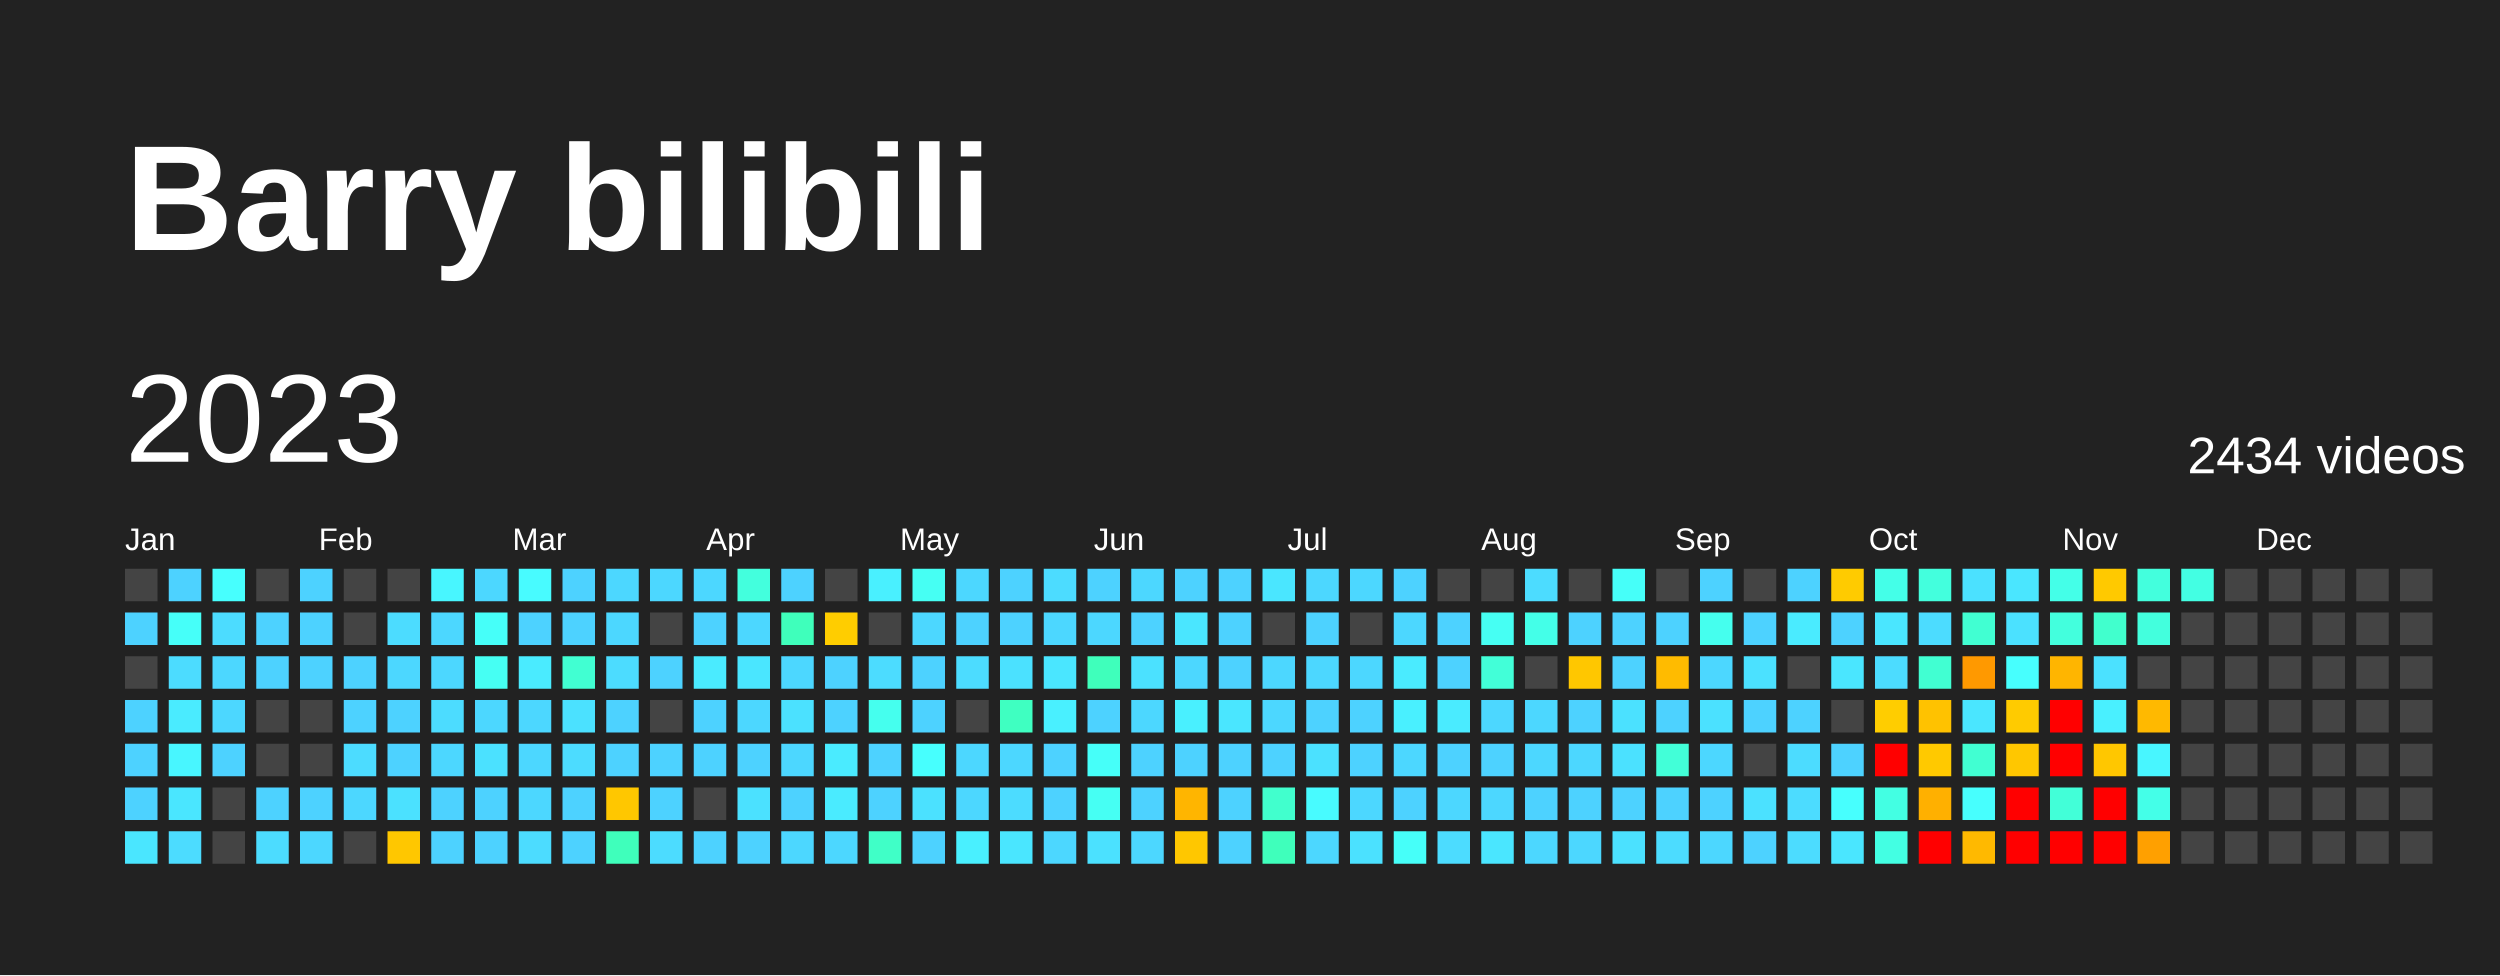
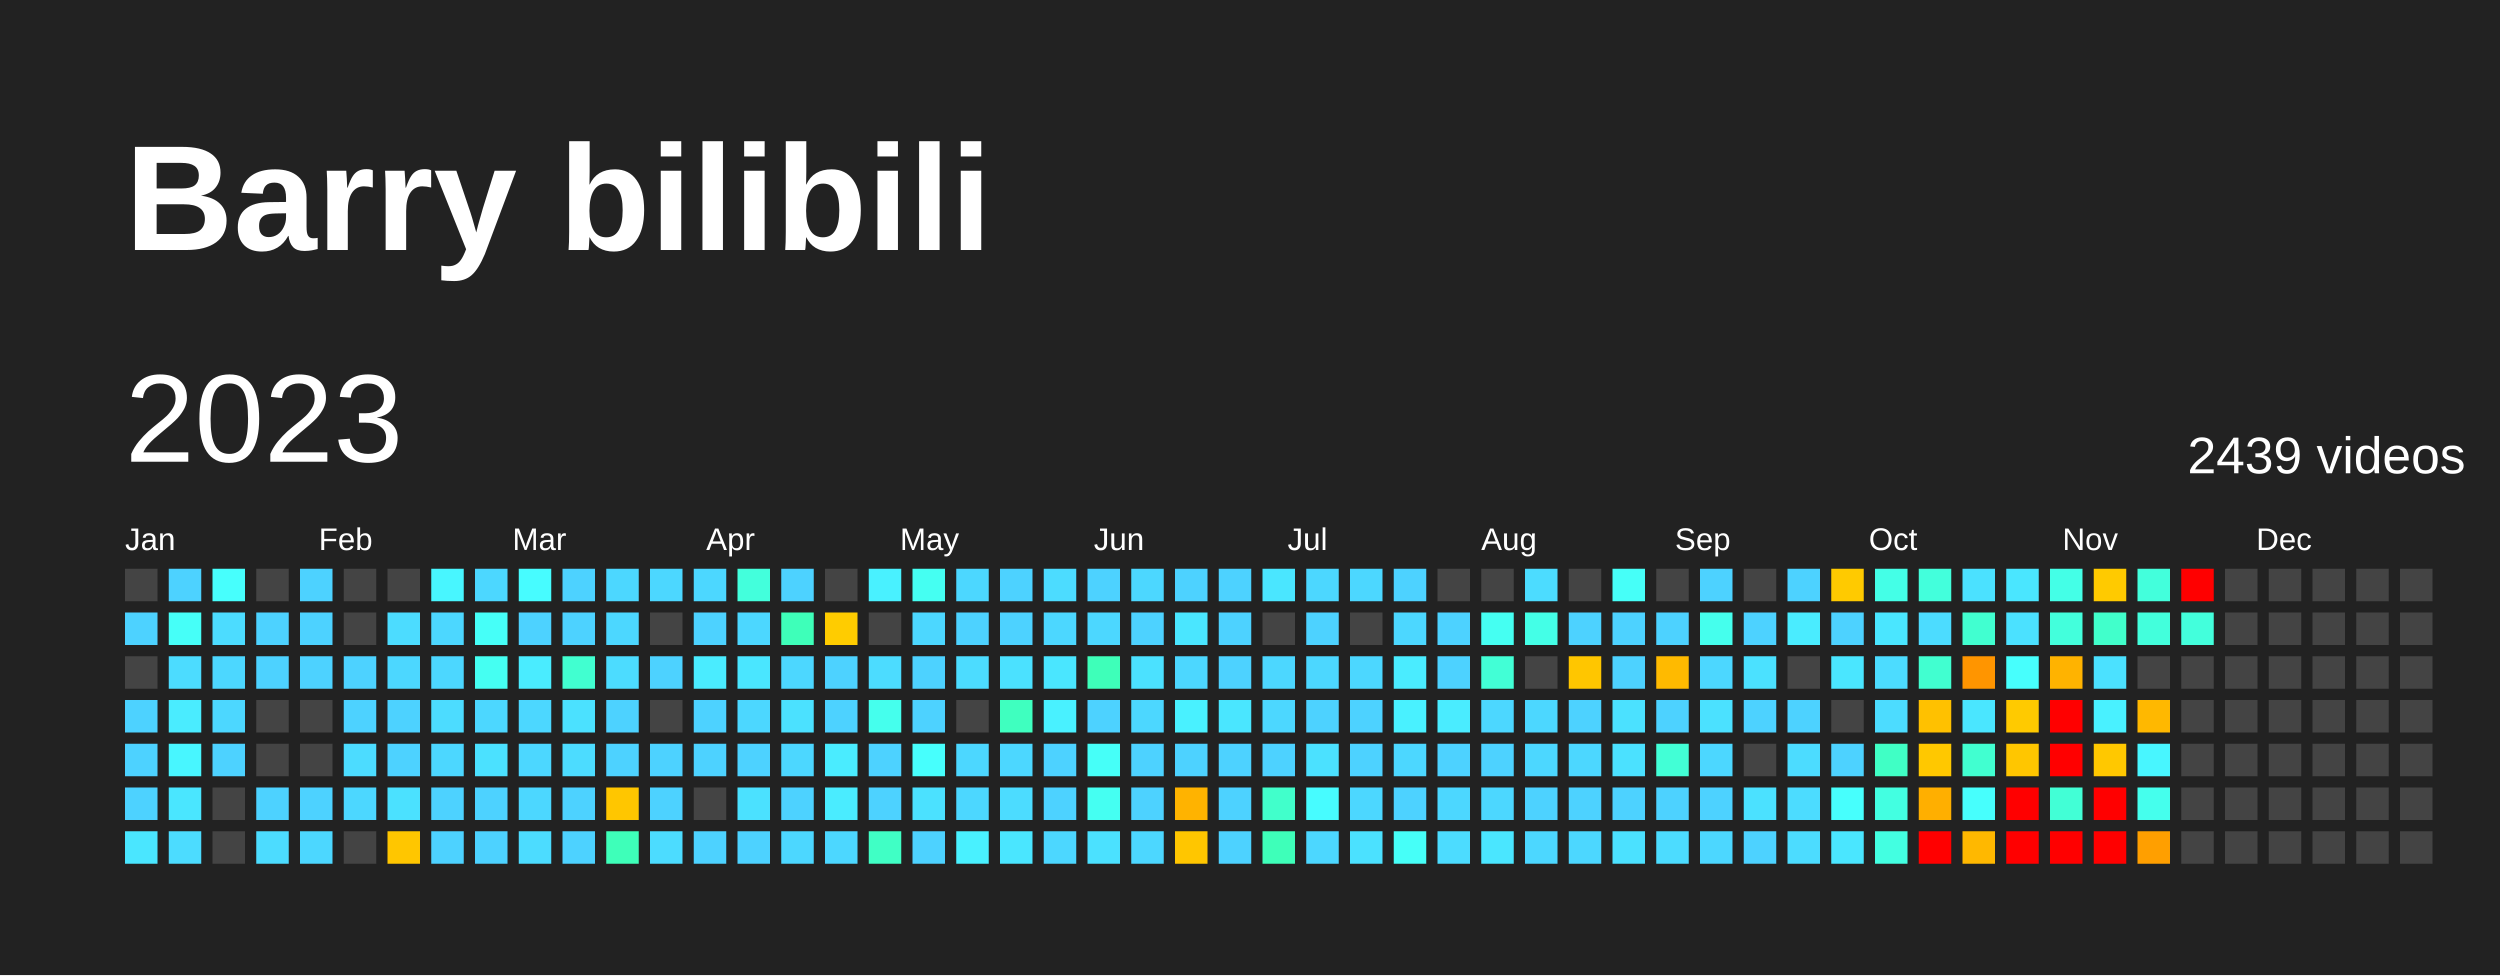
<svg xmlns="http://www.w3.org/2000/svg" baseProfile="full" height="78mm" version="1.1" viewBox="0,0,200,78" width="200mm">
  <defs />
  <rect fill="#222222" height="78" width="200" x="0" y="0" />
  <text fill="#FFFFFF" style="font-size:12px; font-family:Arial; font-weight:bold;" x="10" y="20">Barry bilibili</text>
  <text dominant-baseline="hanging" fill="#FFFFFF" style="font-size:10.0px; font-family:Arial;" x="10" y="30">2023</text>
-   <text dominant-baseline="hanging" fill="#FFFFFF" style="font-size:4.125px; font-family:Arial;" x="175" y="35">2434 videos</text>
+   <text dominant-baseline="hanging" fill="#FFFFFF" style="font-size:4.125px; font-family:Arial;" x="175" y="35">2439 videos</text>
  <text fill="#FFFFFF" style="font-size:2.5px; font-family:Arial" x="10.0" y="44">Jan</text>
  <text fill="#FFFFFF" style="font-size:2.5px; font-family:Arial" x="25.5" y="44">Feb</text>
  <text fill="#FFFFFF" style="font-size:2.5px; font-family:Arial" x="41.0" y="44">Mar</text>
  <text fill="#FFFFFF" style="font-size:2.5px; font-family:Arial" x="56.5" y="44">Apr</text>
  <text fill="#FFFFFF" style="font-size:2.5px; font-family:Arial" x="72.0" y="44">May</text>
  <text fill="#FFFFFF" style="font-size:2.5px; font-family:Arial" x="87.5" y="44">Jun</text>
  <text fill="#FFFFFF" style="font-size:2.5px; font-family:Arial" x="103.0" y="44">Jul</text>
  <text fill="#FFFFFF" style="font-size:2.5px; font-family:Arial" x="118.5" y="44">Aug</text>
  <text fill="#FFFFFF" style="font-size:2.5px; font-family:Arial" x="134.0" y="44">Sep</text>
  <text fill="#FFFFFF" style="font-size:2.5px; font-family:Arial" x="149.5" y="44">Oct</text>
  <text fill="#FFFFFF" style="font-size:2.5px; font-family:Arial" x="165.0" y="44">Nov</text>
  <text fill="#FFFFFF" style="font-size:2.5px; font-family:Arial" x="180.5" y="44">Dec</text>
  <rect fill="#444444" height="2.6" width="2.6" x="10.0" y="45.5" />
  <rect fill="#4dd2ff" height="2.6" width="2.6" x="10.0" y="49.0" />
  <rect fill="#444444" height="2.6" width="2.6" x="10.0" y="52.5" />
  <rect fill="#4dd2ff" height="2.6" width="2.6" x="10.0" y="56.0" />
  <rect fill="#4dd2ff" height="2.6" width="2.6" x="10.0" y="59.5" />
  <rect fill="#4dd2ff" height="2.6" width="2.6" x="10.0" y="63.0" />
  <rect fill="#4ae6ff" height="2.6" width="2.6" x="10.0" y="66.5" />
  <rect fill="#4dd2ff" height="2.6" width="2.6" x="13.5" y="45.5" />
-   <rect fill="#46fff9" height="2.6" width="2.6" x="13.5" y="49.0" />
+   <rect fill="#46fff8" height="2.6" width="2.6" x="13.5" y="49.0" />
  <rect fill="#4cdcff" height="2.6" width="2.6" x="13.5" y="52.5" />
-   <rect fill="#4aebff" height="2.6" width="2.6" x="13.5" y="56.0" />
+   <rect fill="#4aecff" height="2.6" width="2.6" x="13.5" y="56.0" />
  <rect fill="#48f6ff" height="2.6" width="2.6" x="13.5" y="59.5" />
  <rect fill="#4ae6ff" height="2.6" width="2.6" x="13.5" y="63.0" />
  <rect fill="#4cdcff" height="2.6" width="2.6" x="13.5" y="66.5" />
-   <rect fill="#47fffe" height="2.6" width="2.6" x="17.0" y="45.5" />
+   <rect fill="#47fffd" height="2.6" width="2.6" x="17.0" y="45.5" />
  <rect fill="#4cdcff" height="2.6" width="2.6" x="17.0" y="49.0" />
  <rect fill="#4cd7ff" height="2.6" width="2.6" x="17.0" y="52.5" />
  <rect fill="#4cd7ff" height="2.6" width="2.6" x="17.0" y="56.0" />
  <rect fill="#4dd2ff" height="2.6" width="2.6" x="17.0" y="59.5" />
  <rect fill="#444444" height="2.6" width="2.6" x="17.0" y="63.0" />
  <rect fill="#444444" height="2.6" width="2.6" x="17.0" y="66.5" />
  <rect fill="#444444" height="2.6" width="2.6" x="20.5" y="45.5" />
  <rect fill="#4dd2ff" height="2.6" width="2.6" x="20.5" y="49.0" />
  <rect fill="#4dd2ff" height="2.6" width="2.6" x="20.5" y="52.5" />
  <rect fill="#444444" height="2.6" width="2.6" x="20.5" y="56.0" />
  <rect fill="#444444" height="2.6" width="2.6" x="20.5" y="59.5" />
  <rect fill="#4dd2ff" height="2.6" width="2.6" x="20.5" y="63.0" />
  <rect fill="#4cdcff" height="2.6" width="2.6" x="20.5" y="66.5" />
  <rect fill="#4dd2ff" height="2.6" width="2.6" x="24.0" y="45.5" />
  <rect fill="#4dd2ff" height="2.6" width="2.6" x="24.0" y="49.0" />
  <rect fill="#4dd2ff" height="2.6" width="2.6" x="24.0" y="52.5" />
  <rect fill="#444444" height="2.6" width="2.6" x="24.0" y="56.0" />
  <rect fill="#444444" height="2.6" width="2.6" x="24.0" y="59.5" />
  <rect fill="#4dd2ff" height="2.6" width="2.6" x="24.0" y="63.0" />
  <rect fill="#4cd7ff" height="2.6" width="2.6" x="24.0" y="66.5" />
  <rect fill="#444444" height="2.6" width="2.6" x="27.5" y="45.5" />
  <rect fill="#444444" height="2.6" width="2.6" x="27.5" y="49.0" />
  <rect fill="#4dd2ff" height="2.6" width="2.6" x="27.5" y="52.5" />
  <rect fill="#4dd2ff" height="2.6" width="2.6" x="27.5" y="56.0" />
  <rect fill="#4cdcff" height="2.6" width="2.6" x="27.5" y="59.5" />
  <rect fill="#4cd7ff" height="2.6" width="2.6" x="27.5" y="63.0" />
  <rect fill="#444444" height="2.6" width="2.6" x="27.5" y="66.5" />
  <rect fill="#444444" height="2.6" width="2.6" x="31.0" y="45.5" />
  <rect fill="#4cdcff" height="2.6" width="2.6" x="31.0" y="49.0" />
  <rect fill="#4cd7ff" height="2.6" width="2.6" x="31.0" y="52.5" />
  <rect fill="#4dd2ff" height="2.6" width="2.6" x="31.0" y="56.0" />
  <rect fill="#4dd2ff" height="2.6" width="2.6" x="31.0" y="59.5" />
  <rect fill="#4be1ff" height="2.6" width="2.6" x="31.0" y="63.0" />
-   <rect fill="#ffc700" height="2.6" width="2.6" x="31.0" y="66.5" />
+   <rect fill="#ffc600" height="2.6" width="2.6" x="31.0" y="66.5" />
  <rect fill="#48f6ff" height="2.6" width="2.6" x="34.5" y="45.5" />
  <rect fill="#4cd7ff" height="2.6" width="2.6" x="34.5" y="49.0" />
  <rect fill="#4cd7ff" height="2.6" width="2.6" x="34.5" y="52.5" />
  <rect fill="#4cdcff" height="2.6" width="2.6" x="34.5" y="56.0" />
  <rect fill="#4cd7ff" height="2.6" width="2.6" x="34.5" y="59.5" />
  <rect fill="#4dd2ff" height="2.6" width="2.6" x="34.5" y="63.0" />
  <rect fill="#4dd2ff" height="2.6" width="2.6" x="34.5" y="66.5" />
  <rect fill="#4cd7ff" height="2.6" width="2.6" x="38.0" y="45.5" />
-   <rect fill="#46fff9" height="2.6" width="2.6" x="38.0" y="49.0" />
-   <rect fill="#46fff3" height="2.6" width="2.6" x="38.0" y="52.5" />
+   <rect fill="#46fff8" height="2.6" width="2.6" x="38.0" y="49.0" />
+   <rect fill="#45fff2" height="2.6" width="2.6" x="38.0" y="52.5" />
  <rect fill="#4cd7ff" height="2.6" width="2.6" x="38.0" y="56.0" />
  <rect fill="#4be1ff" height="2.6" width="2.6" x="38.0" y="59.5" />
  <rect fill="#4dd2ff" height="2.6" width="2.6" x="38.0" y="63.0" />
  <rect fill="#4dd2ff" height="2.6" width="2.6" x="38.0" y="66.5" />
-   <rect fill="#48fbff" height="2.6" width="2.6" x="41.5" y="45.5" />
+   <rect fill="#47fcff" height="2.6" width="2.6" x="41.5" y="45.5" />
  <rect fill="#4dd2ff" height="2.6" width="2.6" x="41.5" y="49.0" />
-   <rect fill="#4aebff" height="2.6" width="2.6" x="41.5" y="52.5" />
+   <rect fill="#4aecff" height="2.6" width="2.6" x="41.5" y="52.5" />
  <rect fill="#4cd7ff" height="2.6" width="2.6" x="41.5" y="56.0" />
  <rect fill="#4cd7ff" height="2.6" width="2.6" x="41.5" y="59.5" />
  <rect fill="#4cd7ff" height="2.6" width="2.6" x="41.5" y="63.0" />
  <rect fill="#4cdcff" height="2.6" width="2.6" x="41.5" y="66.5" />
  <rect fill="#4dd2ff" height="2.6" width="2.6" x="45.0" y="45.5" />
  <rect fill="#4dd2ff" height="2.6" width="2.6" x="45.0" y="49.0" />
-   <rect fill="#41ffd2" height="2.6" width="2.6" x="45.0" y="52.5" />
+   <rect fill="#41ffd0" height="2.6" width="2.6" x="45.0" y="52.5" />
  <rect fill="#4be1ff" height="2.6" width="2.6" x="45.0" y="56.0" />
  <rect fill="#4cdcff" height="2.6" width="2.6" x="45.0" y="59.5" />
  <rect fill="#4dd2ff" height="2.6" width="2.6" x="45.0" y="63.0" />
  <rect fill="#4dd2ff" height="2.6" width="2.6" x="45.0" y="66.5" />
  <rect fill="#4cd7ff" height="2.6" width="2.6" x="48.5" y="45.5" />
  <rect fill="#4cd7ff" height="2.6" width="2.6" x="48.5" y="49.0" />
  <rect fill="#4cdcff" height="2.6" width="2.6" x="48.5" y="52.5" />
  <rect fill="#4dd2ff" height="2.6" width="2.6" x="48.5" y="56.0" />
  <rect fill="#4dd2ff" height="2.6" width="2.6" x="48.5" y="59.5" />
-   <rect fill="#ffc700" height="2.6" width="2.6" x="48.5" y="63.0" />
-   <rect fill="#3fffbb" height="2.6" width="2.6" x="48.5" y="66.5" />
+   <rect fill="#ffc600" height="2.6" width="2.6" x="48.5" y="63.0" />
+   <rect fill="#3effb9" height="2.6" width="2.6" x="48.5" y="66.5" />
  <rect fill="#4cd7ff" height="2.6" width="2.6" x="52.0" y="45.5" />
  <rect fill="#444444" height="2.6" width="2.6" x="52.0" y="49.0" />
  <rect fill="#4dd2ff" height="2.6" width="2.6" x="52.0" y="52.5" />
  <rect fill="#444444" height="2.6" width="2.6" x="52.0" y="56.0" />
  <rect fill="#4dd2ff" height="2.6" width="2.6" x="52.0" y="59.5" />
  <rect fill="#4dd2ff" height="2.6" width="2.6" x="52.0" y="63.0" />
  <rect fill="#4cdcff" height="2.6" width="2.6" x="52.0" y="66.5" />
  <rect fill="#4cd7ff" height="2.6" width="2.6" x="55.5" y="45.5" />
  <rect fill="#4dd2ff" height="2.6" width="2.6" x="55.5" y="49.0" />
-   <rect fill="#4aebff" height="2.6" width="2.6" x="55.5" y="52.5" />
+   <rect fill="#4aecff" height="2.6" width="2.6" x="55.5" y="52.5" />
  <rect fill="#4dd2ff" height="2.6" width="2.6" x="55.5" y="56.0" />
  <rect fill="#4dd2ff" height="2.6" width="2.6" x="55.5" y="59.5" />
  <rect fill="#444444" height="2.6" width="2.6" x="55.5" y="63.0" />
  <rect fill="#4dd2ff" height="2.6" width="2.6" x="55.5" y="66.5" />
-   <rect fill="#43ffdd" height="2.6" width="2.6" x="59.0" y="45.5" />
+   <rect fill="#43ffdc" height="2.6" width="2.6" x="59.0" y="45.5" />
  <rect fill="#4cd7ff" height="2.6" width="2.6" x="59.0" y="49.0" />
  <rect fill="#4ae6ff" height="2.6" width="2.6" x="59.0" y="52.5" />
  <rect fill="#4cd7ff" height="2.6" width="2.6" x="59.0" y="56.0" />
  <rect fill="#4dd2ff" height="2.6" width="2.6" x="59.0" y="59.5" />
  <rect fill="#4be1ff" height="2.6" width="2.6" x="59.0" y="63.0" />
  <rect fill="#4dd2ff" height="2.6" width="2.6" x="59.0" y="66.5" />
  <rect fill="#4dd2ff" height="2.6" width="2.6" x="62.5" y="45.5" />
-   <rect fill="#3fffbb" height="2.6" width="2.6" x="62.5" y="49.0" />
+   <rect fill="#3effb9" height="2.6" width="2.6" x="62.5" y="49.0" />
  <rect fill="#4cd7ff" height="2.6" width="2.6" x="62.5" y="52.5" />
  <rect fill="#4be1ff" height="2.6" width="2.6" x="62.5" y="56.0" />
  <rect fill="#4cd7ff" height="2.6" width="2.6" x="62.5" y="59.5" />
  <rect fill="#4dd2ff" height="2.6" width="2.6" x="62.5" y="63.0" />
  <rect fill="#4cd7ff" height="2.6" width="2.6" x="62.5" y="66.5" />
  <rect fill="#444444" height="2.6" width="2.6" x="66.0" y="45.5" />
-   <rect fill="#ffcd00" height="2.6" width="2.6" x="66.0" y="49.0" />
+   <rect fill="#ffcc00" height="2.6" width="2.6" x="66.0" y="49.0" />
  <rect fill="#4dd2ff" height="2.6" width="2.6" x="66.0" y="52.5" />
  <rect fill="#4dd2ff" height="2.6" width="2.6" x="66.0" y="56.0" />
-   <rect fill="#4aebff" height="2.6" width="2.6" x="66.0" y="59.5" />
-   <rect fill="#4aebff" height="2.6" width="2.6" x="66.0" y="63.0" />
+   <rect fill="#4aecff" height="2.6" width="2.6" x="66.0" y="59.5" />
+   <rect fill="#4aecff" height="2.6" width="2.6" x="66.0" y="63.0" />
  <rect fill="#4cd7ff" height="2.6" width="2.6" x="66.0" y="66.5" />
-   <rect fill="#49f0ff" height="2.6" width="2.6" x="69.5" y="45.5" />
+   <rect fill="#49f1ff" height="2.6" width="2.6" x="69.5" y="45.5" />
  <rect fill="#444444" height="2.6" width="2.6" x="69.5" y="49.0" />
  <rect fill="#4cdcff" height="2.6" width="2.6" x="69.5" y="52.5" />
-   <rect fill="#45ffee" height="2.6" width="2.6" x="69.5" y="56.0" />
+   <rect fill="#45ffed" height="2.6" width="2.6" x="69.5" y="56.0" />
  <rect fill="#4dd2ff" height="2.6" width="2.6" x="69.5" y="59.5" />
  <rect fill="#4dd2ff" height="2.6" width="2.6" x="69.5" y="63.0" />
-   <rect fill="#40ffc7" height="2.6" width="2.6" x="69.5" y="66.5" />
-   <rect fill="#46fff3" height="2.6" width="2.6" x="73.0" y="45.5" />
+   <rect fill="#40ffc5" height="2.6" width="2.6" x="69.5" y="66.5" />
+   <rect fill="#45fff2" height="2.6" width="2.6" x="73.0" y="45.5" />
  <rect fill="#4cd7ff" height="2.6" width="2.6" x="73.0" y="49.0" />
  <rect fill="#4dd2ff" height="2.6" width="2.6" x="73.0" y="52.5" />
  <rect fill="#4dd2ff" height="2.6" width="2.6" x="73.0" y="56.0" />
-   <rect fill="#47fffe" height="2.6" width="2.6" x="73.0" y="59.5" />
+   <rect fill="#47fffd" height="2.6" width="2.6" x="73.0" y="59.5" />
  <rect fill="#4be1ff" height="2.6" width="2.6" x="73.0" y="63.0" />
  <rect fill="#4dd2ff" height="2.6" width="2.6" x="73.0" y="66.5" />
  <rect fill="#4cd7ff" height="2.6" width="2.6" x="76.5" y="45.5" />
  <rect fill="#4dd2ff" height="2.6" width="2.6" x="76.5" y="49.0" />
  <rect fill="#4cdcff" height="2.6" width="2.6" x="76.5" y="52.5" />
  <rect fill="#444444" height="2.6" width="2.6" x="76.5" y="56.0" />
  <rect fill="#4cd7ff" height="2.6" width="2.6" x="76.5" y="59.5" />
  <rect fill="#4cd7ff" height="2.6" width="2.6" x="76.5" y="63.0" />
-   <rect fill="#49f0ff" height="2.6" width="2.6" x="76.5" y="66.5" />
+   <rect fill="#49f1ff" height="2.6" width="2.6" x="76.5" y="66.5" />
  <rect fill="#4dd2ff" height="2.6" width="2.6" x="80.0" y="45.5" />
  <rect fill="#4dd2ff" height="2.6" width="2.6" x="80.0" y="49.0" />
  <rect fill="#4be1ff" height="2.6" width="2.6" x="80.0" y="52.5" />
-   <rect fill="#3fffc1" height="2.6" width="2.6" x="80.0" y="56.0" />
+   <rect fill="#3fffbf" height="2.6" width="2.6" x="80.0" y="56.0" />
  <rect fill="#4cd7ff" height="2.6" width="2.6" x="80.0" y="59.5" />
  <rect fill="#4cdcff" height="2.6" width="2.6" x="80.0" y="63.0" />
  <rect fill="#4ae6ff" height="2.6" width="2.6" x="80.0" y="66.5" />
  <rect fill="#4cdcff" height="2.6" width="2.6" x="83.5" y="45.5" />
  <rect fill="#4cd7ff" height="2.6" width="2.6" x="83.5" y="49.0" />
  <rect fill="#4ae6ff" height="2.6" width="2.6" x="83.5" y="52.5" />
-   <rect fill="#49f0ff" height="2.6" width="2.6" x="83.5" y="56.0" />
+   <rect fill="#49f1ff" height="2.6" width="2.6" x="83.5" y="56.0" />
  <rect fill="#4dd2ff" height="2.6" width="2.6" x="83.5" y="59.5" />
  <rect fill="#4dd2ff" height="2.6" width="2.6" x="83.5" y="63.0" />
  <rect fill="#4cd7ff" height="2.6" width="2.6" x="83.5" y="66.5" />
  <rect fill="#4dd2ff" height="2.6" width="2.6" x="87.0" y="45.5" />
  <rect fill="#4cd7ff" height="2.6" width="2.6" x="87.0" y="49.0" />
-   <rect fill="#3fffbb" height="2.6" width="2.6" x="87.0" y="52.5" />
+   <rect fill="#3effb9" height="2.6" width="2.6" x="87.0" y="52.5" />
  <rect fill="#4dd2ff" height="2.6" width="2.6" x="87.0" y="56.0" />
-   <rect fill="#46fff9" height="2.6" width="2.6" x="87.0" y="59.5" />
-   <rect fill="#46fff3" height="2.6" width="2.6" x="87.0" y="63.0" />
+   <rect fill="#46fff8" height="2.6" width="2.6" x="87.0" y="59.5" />
+   <rect fill="#45fff2" height="2.6" width="2.6" x="87.0" y="63.0" />
  <rect fill="#4be1ff" height="2.6" width="2.6" x="87.0" y="66.5" />
  <rect fill="#4cd7ff" height="2.6" width="2.6" x="90.5" y="45.5" />
  <rect fill="#4dd2ff" height="2.6" width="2.6" x="90.5" y="49.0" />
  <rect fill="#4be1ff" height="2.6" width="2.6" x="90.5" y="52.5" />
  <rect fill="#4cd7ff" height="2.6" width="2.6" x="90.5" y="56.0" />
  <rect fill="#4dd2ff" height="2.6" width="2.6" x="90.5" y="59.5" />
  <rect fill="#4dd2ff" height="2.6" width="2.6" x="90.5" y="63.0" />
  <rect fill="#4cd7ff" height="2.6" width="2.6" x="90.5" y="66.5" />
  <rect fill="#4dd2ff" height="2.6" width="2.6" x="94.0" y="45.5" />
  <rect fill="#4ae6ff" height="2.6" width="2.6" x="94.0" y="49.0" />
  <rect fill="#4cd7ff" height="2.6" width="2.6" x="94.0" y="52.5" />
-   <rect fill="#49f0ff" height="2.6" width="2.6" x="94.0" y="56.0" />
+   <rect fill="#49f1ff" height="2.6" width="2.6" x="94.0" y="56.0" />
  <rect fill="#4dd2ff" height="2.6" width="2.6" x="94.0" y="59.5" />
-   <rect fill="#ffb500" height="2.6" width="2.6" x="94.0" y="63.0" />
-   <rect fill="#ffc700" height="2.6" width="2.6" x="94.0" y="66.5" />
+   <rect fill="#ffb300" height="2.6" width="2.6" x="94.0" y="63.0" />
+   <rect fill="#ffc600" height="2.6" width="2.6" x="94.0" y="66.5" />
  <rect fill="#4dd2ff" height="2.6" width="2.6" x="97.5" y="45.5" />
  <rect fill="#4dd2ff" height="2.6" width="2.6" x="97.5" y="49.0" />
  <rect fill="#4dd2ff" height="2.6" width="2.6" x="97.5" y="52.5" />
  <rect fill="#4ae6ff" height="2.6" width="2.6" x="97.5" y="56.0" />
  <rect fill="#4dd2ff" height="2.6" width="2.6" x="97.5" y="59.5" />
  <rect fill="#4dd2ff" height="2.6" width="2.6" x="97.5" y="63.0" />
  <rect fill="#4dd2ff" height="2.6" width="2.6" x="97.5" y="66.5" />
  <rect fill="#4ae6ff" height="2.6" width="2.6" x="101.0" y="45.5" />
  <rect fill="#444444" height="2.6" width="2.6" x="101.0" y="49.0" />
  <rect fill="#4cd7ff" height="2.6" width="2.6" x="101.0" y="52.5" />
  <rect fill="#4cd7ff" height="2.6" width="2.6" x="101.0" y="56.0" />
  <rect fill="#4dd2ff" height="2.6" width="2.6" x="101.0" y="59.5" />
-   <rect fill="#41ffcd" height="2.6" width="2.6" x="101.0" y="63.0" />
-   <rect fill="#3fffbb" height="2.6" width="2.6" x="101.0" y="66.5" />
+   <rect fill="#41ffcb" height="2.6" width="2.6" x="101.0" y="63.0" />
+   <rect fill="#3effb9" height="2.6" width="2.6" x="101.0" y="66.5" />
  <rect fill="#4cd7ff" height="2.6" width="2.6" x="104.5" y="45.5" />
  <rect fill="#4dd2ff" height="2.6" width="2.6" x="104.5" y="49.0" />
  <rect fill="#4cd7ff" height="2.6" width="2.6" x="104.5" y="52.5" />
  <rect fill="#4dd2ff" height="2.6" width="2.6" x="104.5" y="56.0" />
  <rect fill="#4be1ff" height="2.6" width="2.6" x="104.5" y="59.5" />
-   <rect fill="#48fbff" height="2.6" width="2.6" x="104.5" y="63.0" />
+   <rect fill="#47fcff" height="2.6" width="2.6" x="104.5" y="63.0" />
  <rect fill="#4cd7ff" height="2.6" width="2.6" x="104.5" y="66.5" />
  <rect fill="#4cd7ff" height="2.6" width="2.6" x="108.0" y="45.5" />
  <rect fill="#444444" height="2.6" width="2.6" x="108.0" y="49.0" />
  <rect fill="#4cd7ff" height="2.6" width="2.6" x="108.0" y="52.5" />
  <rect fill="#4dd2ff" height="2.6" width="2.6" x="108.0" y="56.0" />
  <rect fill="#4dd2ff" height="2.6" width="2.6" x="108.0" y="59.5" />
  <rect fill="#4cd7ff" height="2.6" width="2.6" x="108.0" y="63.0" />
  <rect fill="#4be1ff" height="2.6" width="2.6" x="108.0" y="66.5" />
  <rect fill="#4dd2ff" height="2.6" width="2.6" x="111.5" y="45.5" />
  <rect fill="#4cd7ff" height="2.6" width="2.6" x="111.5" y="49.0" />
-   <rect fill="#4aebff" height="2.6" width="2.6" x="111.5" y="52.5" />
-   <rect fill="#49f0ff" height="2.6" width="2.6" x="111.5" y="56.0" />
+   <rect fill="#4aecff" height="2.6" width="2.6" x="111.5" y="52.5" />
+   <rect fill="#49f1ff" height="2.6" width="2.6" x="111.5" y="56.0" />
  <rect fill="#4cd7ff" height="2.6" width="2.6" x="111.5" y="59.5" />
  <rect fill="#4dd2ff" height="2.6" width="2.6" x="111.5" y="63.0" />
-   <rect fill="#46fff9" height="2.6" width="2.6" x="111.5" y="66.5" />
+   <rect fill="#46fff8" height="2.6" width="2.6" x="111.5" y="66.5" />
  <rect fill="#444444" height="2.6" width="2.6" x="115.0" y="45.5" />
  <rect fill="#4dd2ff" height="2.6" width="2.6" x="115.0" y="49.0" />
  <rect fill="#4dd2ff" height="2.6" width="2.6" x="115.0" y="52.5" />
-   <rect fill="#4aebff" height="2.6" width="2.6" x="115.0" y="56.0" />
+   <rect fill="#4aecff" height="2.6" width="2.6" x="115.0" y="56.0" />
  <rect fill="#4dd2ff" height="2.6" width="2.6" x="115.0" y="59.5" />
  <rect fill="#4cd7ff" height="2.6" width="2.6" x="115.0" y="63.0" />
  <rect fill="#4cdcff" height="2.6" width="2.6" x="115.0" y="66.5" />
  <rect fill="#444444" height="2.6" width="2.6" x="118.5" y="45.5" />
-   <rect fill="#46fff3" height="2.6" width="2.6" x="118.5" y="49.0" />
-   <rect fill="#42ffd8" height="2.6" width="2.6" x="118.5" y="52.5" />
+   <rect fill="#45fff2" height="2.6" width="2.6" x="118.5" y="49.0" />
+   <rect fill="#42ffd6" height="2.6" width="2.6" x="118.5" y="52.5" />
  <rect fill="#4cd7ff" height="2.6" width="2.6" x="118.5" y="56.0" />
  <rect fill="#4dd2ff" height="2.6" width="2.6" x="118.5" y="59.5" />
  <rect fill="#4cd7ff" height="2.6" width="2.6" x="118.5" y="63.0" />
  <rect fill="#4ae6ff" height="2.6" width="2.6" x="118.5" y="66.5" />
  <rect fill="#4cdcff" height="2.6" width="2.6" x="122.0" y="45.5" />
-   <rect fill="#44ffe8" height="2.6" width="2.6" x="122.0" y="49.0" />
+   <rect fill="#44ffe7" height="2.6" width="2.6" x="122.0" y="49.0" />
  <rect fill="#444444" height="2.6" width="2.6" x="122.0" y="52.5" />
  <rect fill="#4cd7ff" height="2.6" width="2.6" x="122.0" y="56.0" />
  <rect fill="#4cd7ff" height="2.6" width="2.6" x="122.0" y="59.5" />
  <rect fill="#4dd2ff" height="2.6" width="2.6" x="122.0" y="63.0" />
  <rect fill="#4cd7ff" height="2.6" width="2.6" x="122.0" y="66.5" />
  <rect fill="#444444" height="2.6" width="2.6" x="125.5" y="45.5" />
  <rect fill="#4dd2ff" height="2.6" width="2.6" x="125.5" y="49.0" />
-   <rect fill="#ffc700" height="2.6" width="2.6" x="125.5" y="52.5" />
+   <rect fill="#ffc600" height="2.6" width="2.6" x="125.5" y="52.5" />
  <rect fill="#4dd2ff" height="2.6" width="2.6" x="125.5" y="56.0" />
  <rect fill="#4cd7ff" height="2.6" width="2.6" x="125.5" y="59.5" />
  <rect fill="#4dd2ff" height="2.6" width="2.6" x="125.5" y="63.0" />
  <rect fill="#4cd7ff" height="2.6" width="2.6" x="125.5" y="66.5" />
-   <rect fill="#46fff9" height="2.6" width="2.6" x="129.0" y="45.5" />
+   <rect fill="#46fff8" height="2.6" width="2.6" x="129.0" y="45.5" />
  <rect fill="#4dd2ff" height="2.6" width="2.6" x="129.0" y="49.0" />
  <rect fill="#4dd2ff" height="2.6" width="2.6" x="129.0" y="52.5" />
  <rect fill="#4be1ff" height="2.6" width="2.6" x="129.0" y="56.0" />
  <rect fill="#4be1ff" height="2.6" width="2.6" x="129.0" y="59.5" />
  <rect fill="#4dd2ff" height="2.6" width="2.6" x="129.0" y="63.0" />
  <rect fill="#4be1ff" height="2.6" width="2.6" x="129.0" y="66.5" />
  <rect fill="#444444" height="2.6" width="2.6" x="132.5" y="45.5" />
  <rect fill="#4dd2ff" height="2.6" width="2.6" x="132.5" y="49.0" />
-   <rect fill="#ffbb00" height="2.6" width="2.6" x="132.5" y="52.5" />
+   <rect fill="#ffba00" height="2.6" width="2.6" x="132.5" y="52.5" />
  <rect fill="#4dd2ff" height="2.6" width="2.6" x="132.5" y="56.0" />
-   <rect fill="#42ffd8" height="2.6" width="2.6" x="132.5" y="59.5" />
+   <rect fill="#42ffd6" height="2.6" width="2.6" x="132.5" y="59.5" />
  <rect fill="#4dd2ff" height="2.6" width="2.6" x="132.5" y="63.0" />
  <rect fill="#4cdcff" height="2.6" width="2.6" x="132.5" y="66.5" />
  <rect fill="#4dd2ff" height="2.6" width="2.6" x="136.0" y="45.5" />
-   <rect fill="#45ffee" height="2.6" width="2.6" x="136.0" y="49.0" />
+   <rect fill="#45ffed" height="2.6" width="2.6" x="136.0" y="49.0" />
  <rect fill="#4cd7ff" height="2.6" width="2.6" x="136.0" y="52.5" />
  <rect fill="#4be1ff" height="2.6" width="2.6" x="136.0" y="56.0" />
  <rect fill="#4cd7ff" height="2.6" width="2.6" x="136.0" y="59.5" />
  <rect fill="#4dd2ff" height="2.6" width="2.6" x="136.0" y="63.0" />
  <rect fill="#4cd7ff" height="2.6" width="2.6" x="136.0" y="66.5" />
  <rect fill="#444444" height="2.6" width="2.6" x="139.5" y="45.5" />
  <rect fill="#4dd2ff" height="2.6" width="2.6" x="139.5" y="49.0" />
  <rect fill="#4be1ff" height="2.6" width="2.6" x="139.5" y="52.5" />
  <rect fill="#4dd2ff" height="2.6" width="2.6" x="139.5" y="56.0" />
  <rect fill="#444444" height="2.6" width="2.6" x="139.5" y="59.5" />
  <rect fill="#4be1ff" height="2.6" width="2.6" x="139.5" y="63.0" />
  <rect fill="#4dd2ff" height="2.6" width="2.6" x="139.5" y="66.5" />
  <rect fill="#4dd2ff" height="2.6" width="2.6" x="143.0" y="45.5" />
-   <rect fill="#4aebff" height="2.6" width="2.6" x="143.0" y="49.0" />
+   <rect fill="#4aecff" height="2.6" width="2.6" x="143.0" y="49.0" />
  <rect fill="#444444" height="2.6" width="2.6" x="143.0" y="52.5" />
  <rect fill="#4dd2ff" height="2.6" width="2.6" x="143.0" y="56.0" />
  <rect fill="#4cdcff" height="2.6" width="2.6" x="143.0" y="59.5" />
  <rect fill="#4cdcff" height="2.6" width="2.6" x="143.0" y="63.0" />
  <rect fill="#4cdcff" height="2.6" width="2.6" x="143.0" y="66.5" />
-   <rect fill="#ffcb00" height="2.6" width="2.6" x="146.5" y="45.5" />
+   <rect fill="#ffca00" height="2.6" width="2.6" x="146.5" y="45.5" />
  <rect fill="#4dd2ff" height="2.6" width="2.6" x="146.5" y="49.0" />
  <rect fill="#4ae6ff" height="2.6" width="2.6" x="146.5" y="52.5" />
  <rect fill="#444444" height="2.6" width="2.6" x="146.5" y="56.0" />
  <rect fill="#4dd2ff" height="2.6" width="2.6" x="146.5" y="59.5" />
-   <rect fill="#47fffe" height="2.6" width="2.6" x="146.5" y="63.0" />
+   <rect fill="#47fffd" height="2.6" width="2.6" x="146.5" y="63.0" />
  <rect fill="#4ae6ff" height="2.6" width="2.6" x="146.5" y="66.5" />
-   <rect fill="#44ffe8" height="2.6" width="2.6" x="150.0" y="45.5" />
+   <rect fill="#44ffe7" height="2.6" width="2.6" x="150.0" y="45.5" />
  <rect fill="#4ae6ff" height="2.6" width="2.6" x="150.0" y="49.0" />
  <rect fill="#4cdcff" height="2.6" width="2.6" x="150.0" y="52.5" />
-   <rect fill="#ffcd00" height="2.6" width="2.6" x="150.0" y="56.0" />
-   <rect fill="red" height="2.6" width="2.6" x="150.0" y="59.5" />
-   <rect fill="#43ffe3" height="2.6" width="2.6" x="150.0" y="63.0" />
-   <rect fill="#43ffe3" height="2.6" width="2.6" x="150.0" y="66.5" />
-   <rect fill="#43ffdd" height="2.6" width="2.6" x="153.5" y="45.5" />
+   <rect fill="#4cdcff" height="2.6" width="2.6" x="150.0" y="56.0" />
+   <rect fill="#40ffc5" height="2.6" width="2.6" x="150.0" y="59.5" />
+   <rect fill="#43ffe1" height="2.6" width="2.6" x="150.0" y="63.0" />
+   <rect fill="#43ffe1" height="2.6" width="2.6" x="150.0" y="66.5" />
+   <rect fill="#43ffdc" height="2.6" width="2.6" x="153.5" y="45.5" />
  <rect fill="#4cdcff" height="2.6" width="2.6" x="153.5" y="49.0" />
-   <rect fill="#41ffd2" height="2.6" width="2.6" x="153.5" y="52.5" />
-   <rect fill="#ffc200" height="2.6" width="2.6" x="153.5" y="56.0" />
-   <rect fill="#ffc900" height="2.6" width="2.6" x="153.5" y="59.5" />
-   <rect fill="#ffb000" height="2.6" width="2.6" x="153.5" y="63.0" />
+   <rect fill="#41ffd0" height="2.6" width="2.6" x="153.5" y="52.5" />
+   <rect fill="#ffc100" height="2.6" width="2.6" x="153.5" y="56.0" />
+   <rect fill="#ffc800" height="2.6" width="2.6" x="153.5" y="59.5" />
+   <rect fill="#ffaf00" height="2.6" width="2.6" x="153.5" y="63.0" />
  <rect fill="red" height="2.6" width="2.6" x="153.5" y="66.5" />
  <rect fill="#4be1ff" height="2.6" width="2.6" x="157.0" y="45.5" />
-   <rect fill="#41ffd2" height="2.6" width="2.6" x="157.0" y="49.0" />
-   <rect fill="#ff9900" height="2.6" width="2.6" x="157.0" y="52.5" />
+   <rect fill="#41ffd0" height="2.6" width="2.6" x="157.0" y="49.0" />
+   <rect fill="#ff9500" height="2.6" width="2.6" x="157.0" y="52.5" />
  <rect fill="#4ae6ff" height="2.6" width="2.6" x="157.0" y="56.0" />
-   <rect fill="#41ffd2" height="2.6" width="2.6" x="157.0" y="59.5" />
-   <rect fill="#47fffe" height="2.6" width="2.6" x="157.0" y="63.0" />
-   <rect fill="#ffb900" height="2.6" width="2.6" x="157.0" y="66.5" />
+   <rect fill="#41ffd0" height="2.6" width="2.6" x="157.0" y="59.5" />
+   <rect fill="#47fffd" height="2.6" width="2.6" x="157.0" y="63.0" />
+   <rect fill="#ffb800" height="2.6" width="2.6" x="157.0" y="66.5" />
  <rect fill="#4ae6ff" height="2.6" width="2.6" x="160.5" y="45.5" />
  <rect fill="#4be1ff" height="2.6" width="2.6" x="160.5" y="49.0" />
-   <rect fill="#47fffe" height="2.6" width="2.6" x="160.5" y="52.5" />
-   <rect fill="#ffcb00" height="2.6" width="2.6" x="160.5" y="56.0" />
-   <rect fill="#ffc700" height="2.6" width="2.6" x="160.5" y="59.5" />
+   <rect fill="#47fffd" height="2.6" width="2.6" x="160.5" y="52.5" />
+   <rect fill="#ffca00" height="2.6" width="2.6" x="160.5" y="56.0" />
+   <rect fill="#ffc600" height="2.6" width="2.6" x="160.5" y="59.5" />
  <rect fill="red" height="2.6" width="2.6" x="160.5" y="63.0" />
  <rect fill="red" height="2.6" width="2.6" x="160.5" y="66.5" />
-   <rect fill="#44ffe8" height="2.6" width="2.6" x="164.0" y="45.5" />
-   <rect fill="#43ffdd" height="2.6" width="2.6" x="164.0" y="49.0" />
-   <rect fill="#ffb500" height="2.6" width="2.6" x="164.0" y="52.5" />
+   <rect fill="#44ffe7" height="2.6" width="2.6" x="164.0" y="45.5" />
+   <rect fill="#43ffdc" height="2.6" width="2.6" x="164.0" y="49.0" />
+   <rect fill="#ffb300" height="2.6" width="2.6" x="164.0" y="52.5" />
  <rect fill="red" height="2.6" width="2.6" x="164.0" y="56.0" />
  <rect fill="red" height="2.6" width="2.6" x="164.0" y="59.5" />
-   <rect fill="#42ffd8" height="2.6" width="2.6" x="164.0" y="63.0" />
+   <rect fill="#42ffd6" height="2.6" width="2.6" x="164.0" y="63.0" />
  <rect fill="red" height="2.6" width="2.6" x="164.0" y="66.5" />
-   <rect fill="#ffc900" height="2.6" width="2.6" x="167.5" y="45.5" />
-   <rect fill="#41ffcd" height="2.6" width="2.6" x="167.5" y="49.0" />
+   <rect fill="#ffca00" height="2.6" width="2.6" x="167.5" y="45.5" />
+   <rect fill="#41ffcb" height="2.6" width="2.6" x="167.5" y="49.0" />
  <rect fill="#4be1ff" height="2.6" width="2.6" x="167.5" y="52.5" />
-   <rect fill="#49f0ff" height="2.6" width="2.6" x="167.5" y="56.0" />
-   <rect fill="#ffc700" height="2.6" width="2.6" x="167.5" y="59.5" />
+   <rect fill="#49f1ff" height="2.6" width="2.6" x="167.5" y="56.0" />
+   <rect fill="#ffc800" height="2.6" width="2.6" x="167.5" y="59.5" />
  <rect fill="red" height="2.6" width="2.6" x="167.5" y="63.0" />
  <rect fill="red" height="2.6" width="2.6" x="167.5" y="66.5" />
-   <rect fill="#43ffdd" height="2.6" width="2.6" x="171.0" y="45.5" />
-   <rect fill="#43ffdd" height="2.6" width="2.6" x="171.0" y="49.0" />
+   <rect fill="#43ffdc" height="2.6" width="2.6" x="171.0" y="45.5" />
+   <rect fill="#43ffdc" height="2.6" width="2.6" x="171.0" y="49.0" />
  <rect fill="#444444" height="2.6" width="2.6" x="171.0" y="52.5" />
-   <rect fill="#ffb900" height="2.6" width="2.6" x="171.0" y="56.0" />
+   <rect fill="#ffb800" height="2.6" width="2.6" x="171.0" y="56.0" />
  <rect fill="#48f6ff" height="2.6" width="2.6" x="171.0" y="59.5" />
-   <rect fill="#44ffe8" height="2.6" width="2.6" x="171.0" y="63.0" />
-   <rect fill="#ffa000" height="2.6" width="2.6" x="171.0" y="66.5" />
-   <rect fill="#43ffe3" height="2.6" width="2.6" x="174.5" y="45.5" />
-   <rect fill="#444444" height="2.6" width="2.6" x="174.5" y="49.0" />
+   <rect fill="#45ffed" height="2.6" width="2.6" x="171.0" y="63.0" />
+   <rect fill="#ff9f00" height="2.6" width="2.6" x="171.0" y="66.5" />
+   <rect fill="red" height="2.6" width="2.6" x="174.5" y="45.5" />
+   <rect fill="#43ffdc" height="2.6" width="2.6" x="174.5" y="49.0" />
  <rect fill="#444444" height="2.6" width="2.6" x="174.5" y="52.5" />
  <rect fill="#444444" height="2.6" width="2.6" x="174.5" y="56.0" />
  <rect fill="#444444" height="2.6" width="2.6" x="174.5" y="59.5" />
  <rect fill="#444444" height="2.6" width="2.6" x="174.5" y="63.0" />
  <rect fill="#444444" height="2.6" width="2.6" x="174.5" y="66.5" />
  <rect fill="#444444" height="2.6" width="2.6" x="178.0" y="45.5" />
  <rect fill="#444444" height="2.6" width="2.6" x="178.0" y="49.0" />
  <rect fill="#444444" height="2.6" width="2.6" x="178.0" y="52.5" />
  <rect fill="#444444" height="2.6" width="2.6" x="178.0" y="56.0" />
  <rect fill="#444444" height="2.6" width="2.6" x="178.0" y="59.5" />
  <rect fill="#444444" height="2.6" width="2.6" x="178.0" y="63.0" />
  <rect fill="#444444" height="2.6" width="2.6" x="178.0" y="66.5" />
  <rect fill="#444444" height="2.6" width="2.6" x="181.5" y="45.5" />
  <rect fill="#444444" height="2.6" width="2.6" x="181.5" y="49.0" />
  <rect fill="#444444" height="2.6" width="2.6" x="181.5" y="52.5" />
  <rect fill="#444444" height="2.6" width="2.6" x="181.5" y="56.0" />
  <rect fill="#444444" height="2.6" width="2.6" x="181.5" y="59.5" />
  <rect fill="#444444" height="2.6" width="2.6" x="181.5" y="63.0" />
  <rect fill="#444444" height="2.6" width="2.6" x="181.5" y="66.5" />
  <rect fill="#444444" height="2.6" width="2.6" x="185.0" y="45.5" />
  <rect fill="#444444" height="2.6" width="2.6" x="185.0" y="49.0" />
  <rect fill="#444444" height="2.6" width="2.6" x="185.0" y="52.5" />
  <rect fill="#444444" height="2.6" width="2.6" x="185.0" y="56.0" />
  <rect fill="#444444" height="2.6" width="2.6" x="185.0" y="59.5" />
  <rect fill="#444444" height="2.6" width="2.6" x="185.0" y="63.0" />
  <rect fill="#444444" height="2.6" width="2.6" x="185.0" y="66.5" />
  <rect fill="#444444" height="2.6" width="2.6" x="188.5" y="45.5" />
  <rect fill="#444444" height="2.6" width="2.6" x="188.5" y="49.0" />
  <rect fill="#444444" height="2.6" width="2.6" x="188.5" y="52.5" />
  <rect fill="#444444" height="2.6" width="2.6" x="188.5" y="56.0" />
  <rect fill="#444444" height="2.6" width="2.6" x="188.5" y="59.5" />
  <rect fill="#444444" height="2.6" width="2.6" x="188.5" y="63.0" />
  <rect fill="#444444" height="2.6" width="2.6" x="188.5" y="66.5" />
  <rect fill="#444444" height="2.6" width="2.6" x="192.0" y="45.5" />
  <rect fill="#444444" height="2.6" width="2.6" x="192.0" y="49.0" />
  <rect fill="#444444" height="2.6" width="2.6" x="192.0" y="52.5" />
  <rect fill="#444444" height="2.6" width="2.6" x="192.0" y="56.0" />
  <rect fill="#444444" height="2.6" width="2.6" x="192.0" y="59.5" />
  <rect fill="#444444" height="2.6" width="2.6" x="192.0" y="63.0" />
  <rect fill="#444444" height="2.6" width="2.6" x="192.0" y="66.5" />
</svg>
